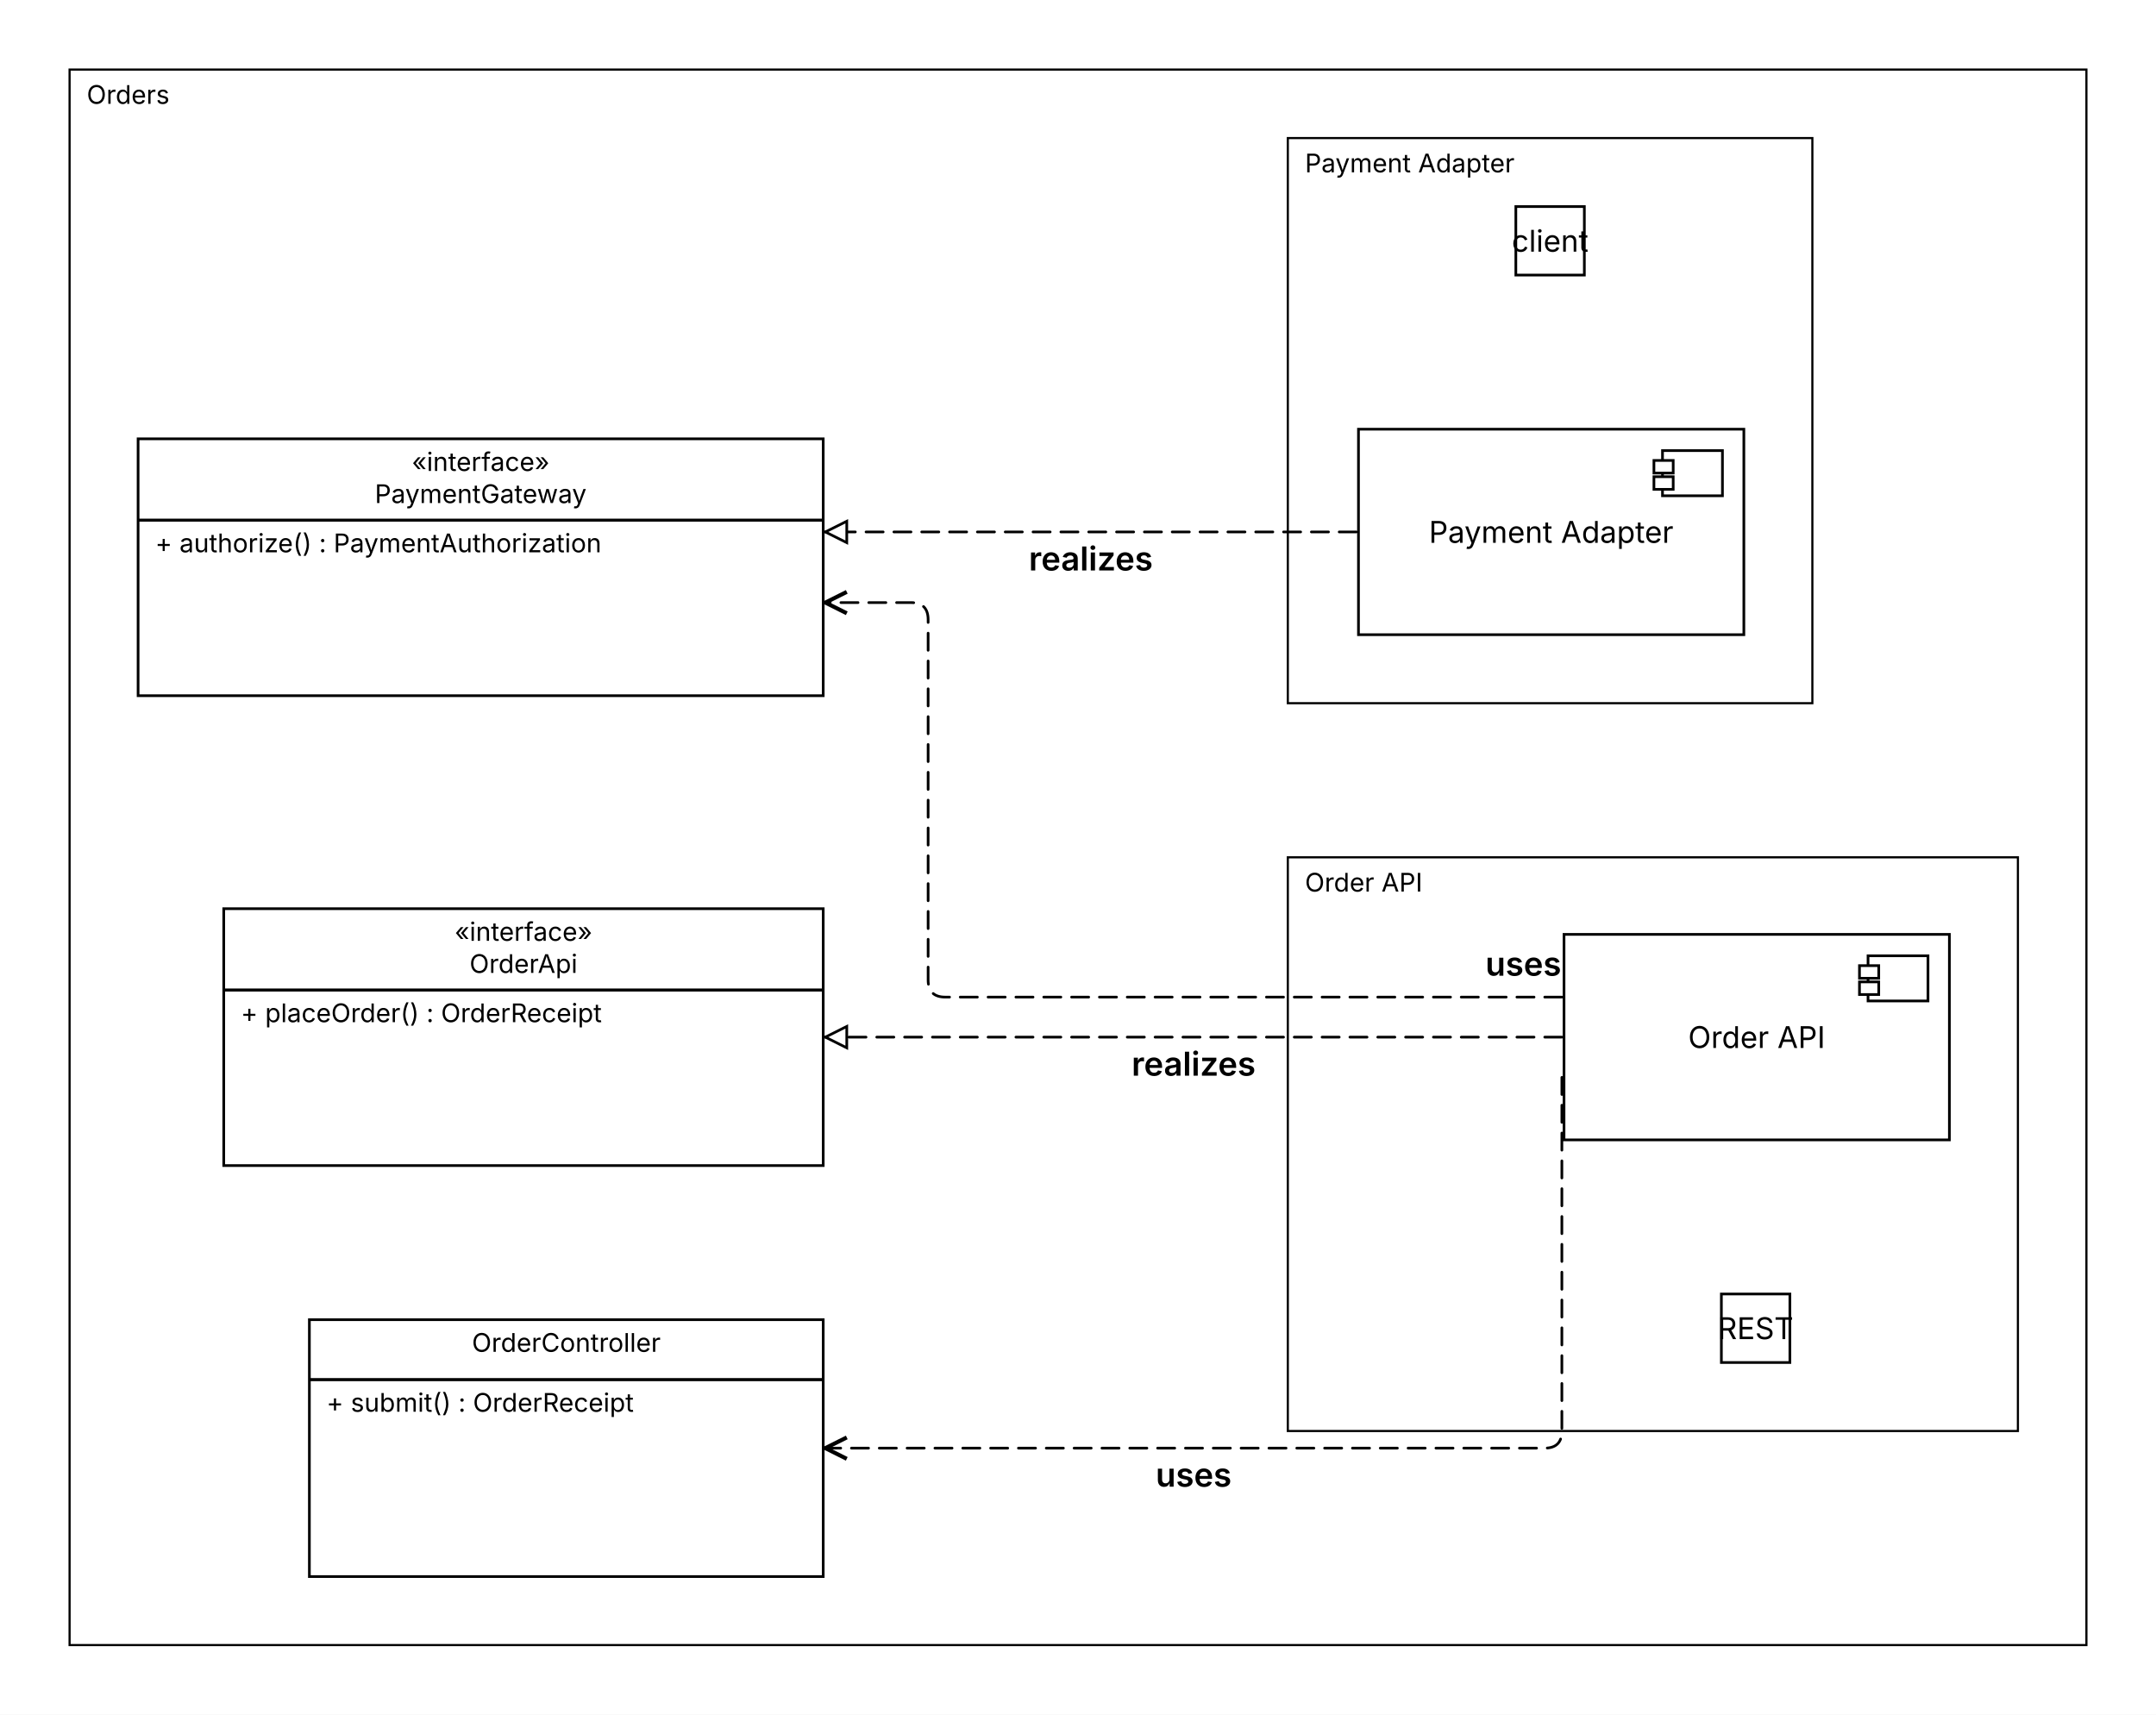
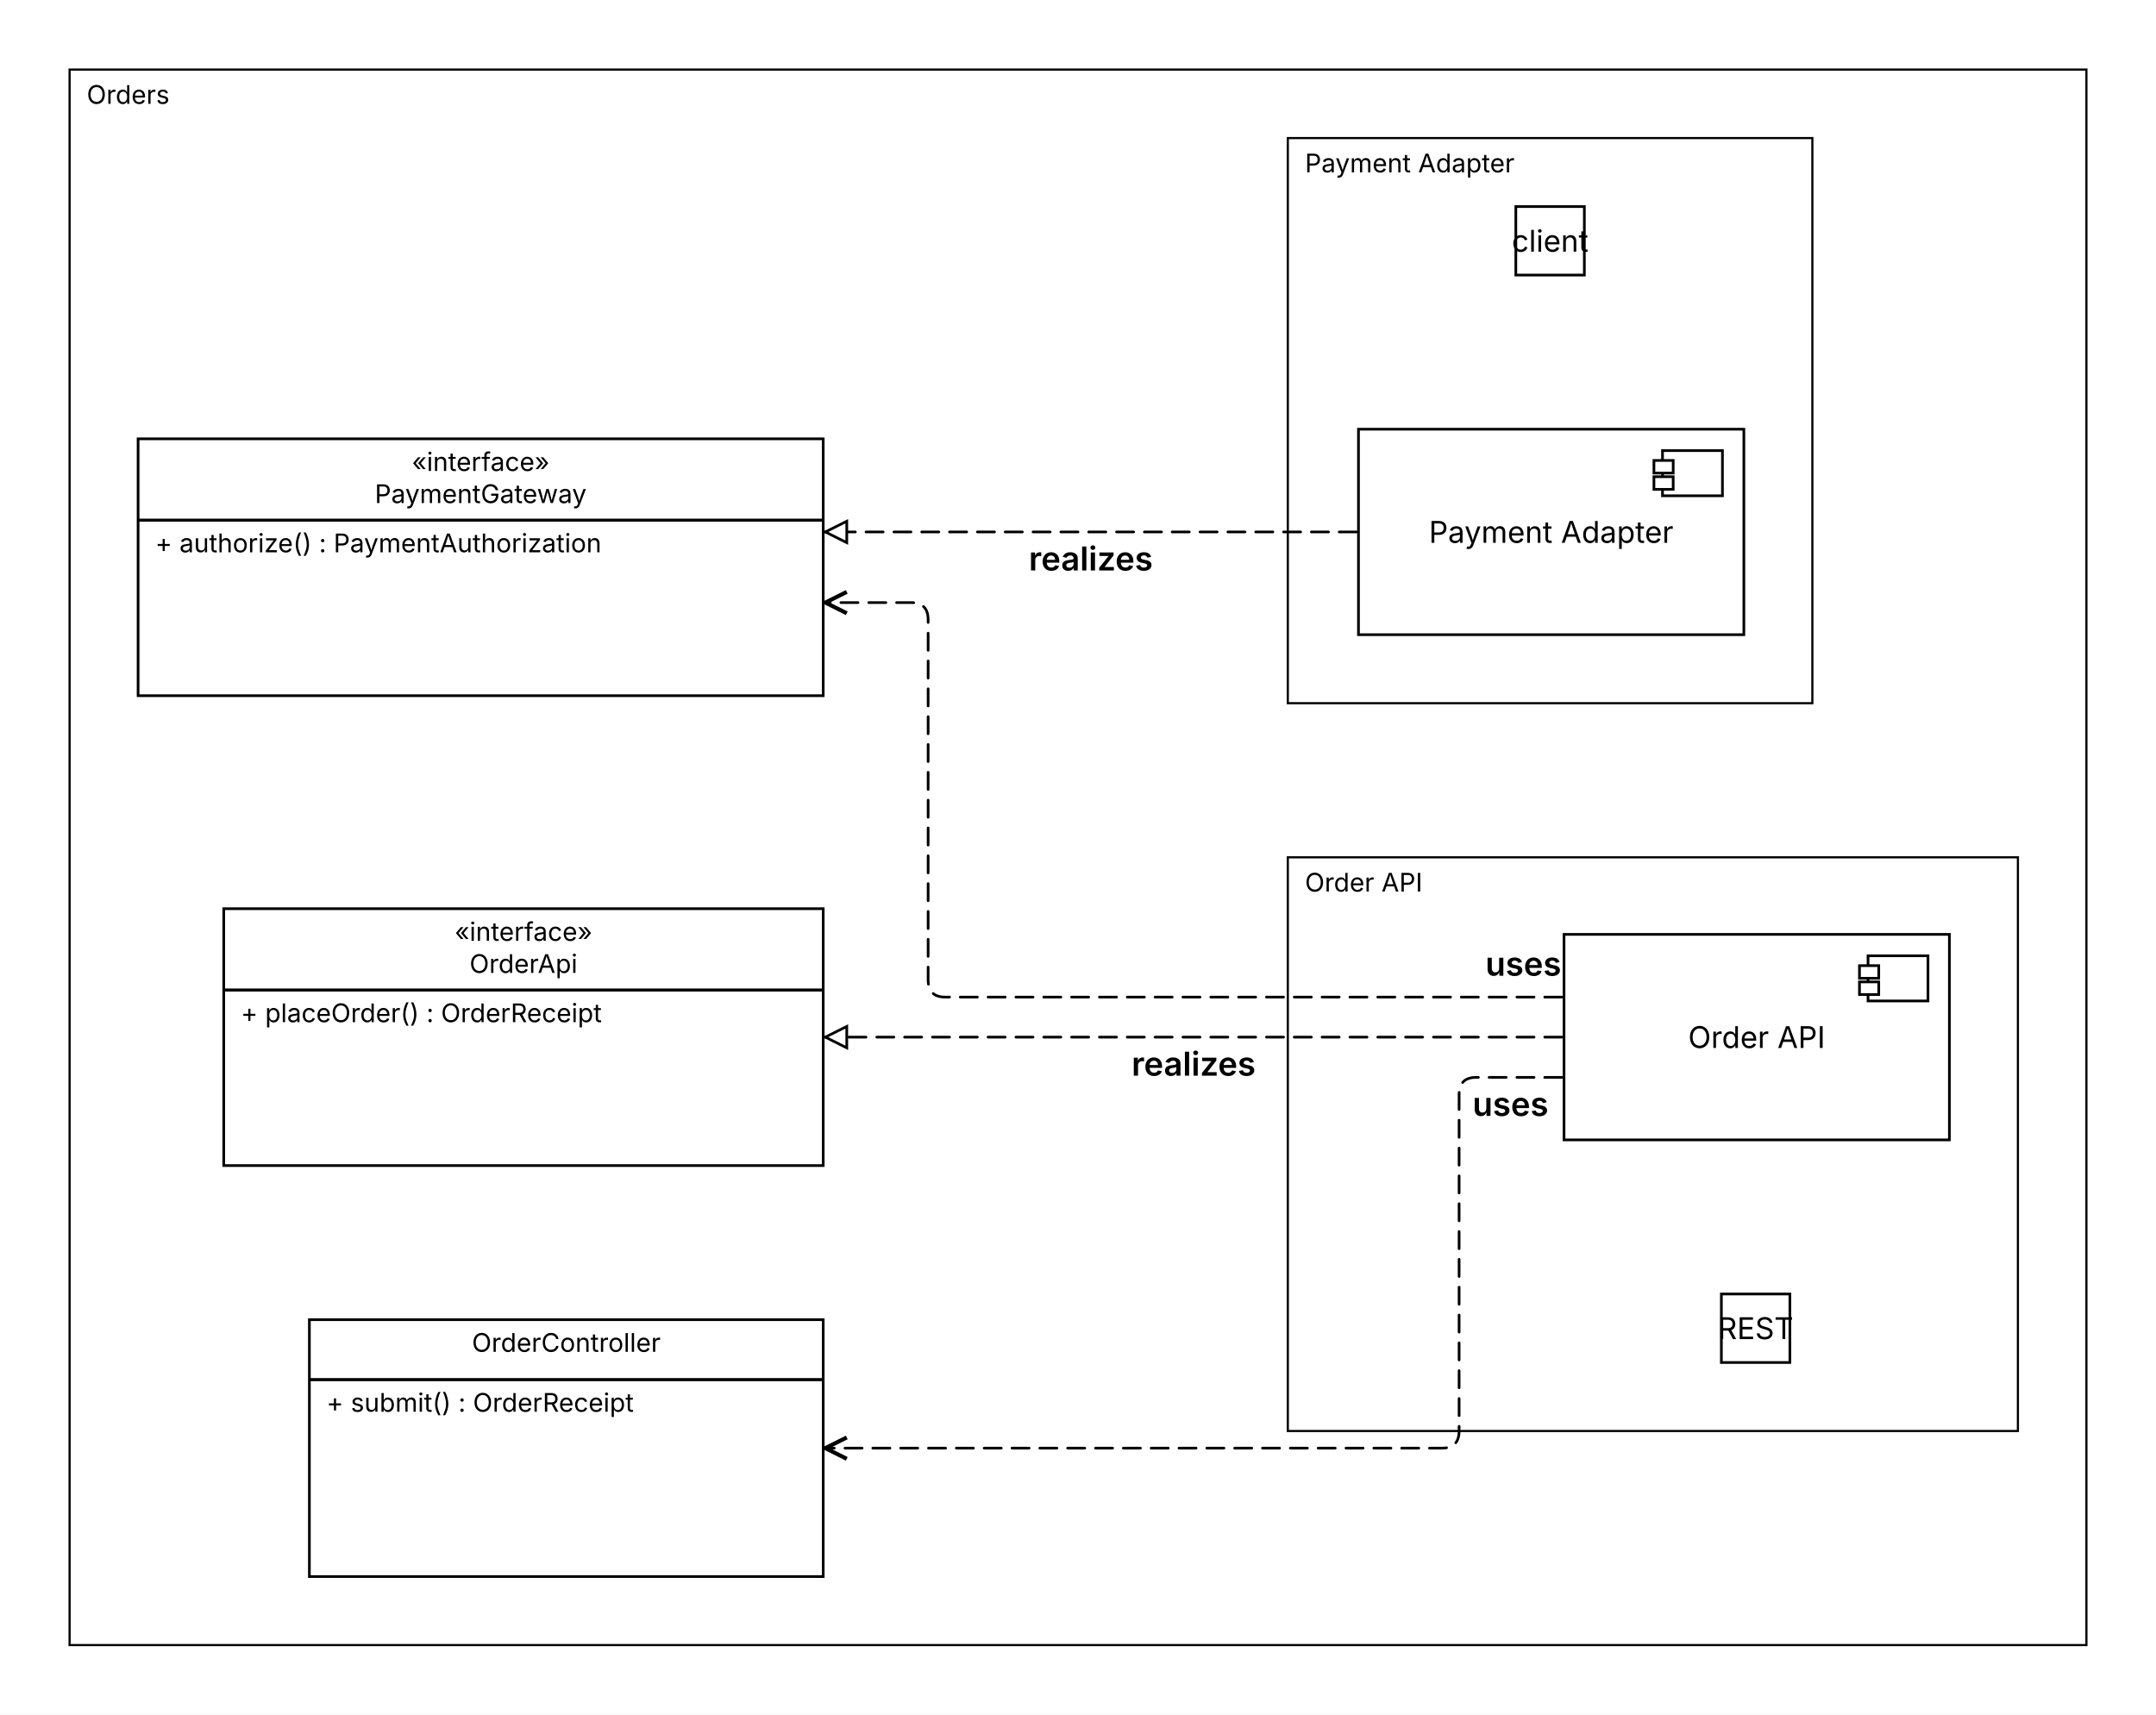
<svg xmlns="http://www.w3.org/2000/svg" role="img" width="1007" height="801" viewBox="-20.5 -20.5 1007.0 801.0">
  <rect x="-20.5" y="-20.5" width="1007.0" height="801.0" fill="#ffffff" />
  <g font-family="Inter, Arial, sans-serif" font-size="14">
    <g data-dediren-group-id="orders-package-boundary" data-dediren-group-type="Package" data-dediren-group-source-id="pkg-orders">
      <rect x="12.0" y="12.0" width="942.0" height="736.0" rx="0" fill="#ffffff" stroke="#000000" stroke-width="1" />
      <text x="20.0" y="28.0" fill="#000000" font-size="12">Orders</text>
    </g>
    <g data-dediren-group-id="order-api-boundary" data-dediren-group-type="Component" data-dediren-group-source-id="component-order-api">
      <rect x="581.0" y="380.0" width="341.0" height="268.0" rx="0" fill="#ffffff" stroke="#000000" stroke-width="1" />
      <text x="589.0" y="396.0" fill="#000000" font-size="12">Order API</text>
    </g>
    <g data-dediren-group-id="payment-adapter-boundary" data-dediren-group-type="Component" data-dediren-group-source-id="component-payment-adapter">
      <rect x="581.0" y="44.0" width="245.0" height="264.0" rx="0" fill="#ffffff" stroke="#000000" stroke-width="1" />
      <text x="589.0" y="60.0" fill="#000000" font-size="12">Payment Adapter</text>
    </g>
    <g data-dediren-edge-id="order-api-realizes-order-api">
      <marker id="marker-end-order-api-realizes-order-api" data-dediren-edge-marker-end="hollow_triangle" markerWidth="10" markerHeight="10" refX="9" refY="5" orient="auto">
        <path d="M 1 1 L 9 5 L 1 9 Z" fill="#ffffff" stroke="#000000" stroke-width="1" />
      </marker>
      <path d="M 709.0 464.0 L 365.0 464.0" fill="none" stroke="#000000" stroke-width="1.25" stroke-linecap="round" stroke-linejoin="round" stroke-dasharray="8 5" marker-end="url(#marker-end-order-api-realizes-order-api)" />
      <text x="537.0" y="482.0" text-anchor="middle" fill="none" font-size="15.4" font-weight="600" stroke="#ffffff" stroke-width="2">realizes</text>
      <text x="537.0" y="482.0" text-anchor="middle" fill="#000000" font-size="15.4" font-weight="600">realizes</text>
    </g>
    <g data-dediren-edge-id="order-api-uses-payment">
      <marker id="marker-end-order-api-uses-payment" data-dediren-edge-marker-end="open_arrow" markerWidth="10" markerHeight="10" refX="9" refY="5" orient="auto">
        <path d="M 1 1 L 9 5 L 1 9" fill="none" stroke="#000000" stroke-width="1.5" />
      </marker>
      <path d="M 709.0 445.3 L 421.0 445.3 Q 413.0 445.3 413.0 437.3 L 413.0 269.0 Q 413.0 261.0 405.0 261.0 L 365.0 261.0" fill="none" stroke="#000000" stroke-width="1.25" stroke-linecap="round" stroke-linejoin="round" stroke-dasharray="8 5" marker-end="url(#marker-end-order-api-uses-payment)" />
      <text x="691.0" y="435.3" text-anchor="middle" fill="none" font-size="15.4" font-weight="600" stroke="#ffffff" stroke-width="2">uses</text>
      <text x="691.0" y="435.3" text-anchor="middle" fill="#000000" font-size="15.4" font-weight="600">uses</text>
    </g>
    <g data-dediren-edge-id="payment-adapter-realizes-gateway">
      <marker id="marker-end-payment-adapter-realizes-gateway" data-dediren-edge-marker-end="hollow_triangle" markerWidth="10" markerHeight="10" refX="9" refY="5" orient="auto">
        <path d="M 1 1 L 9 5 L 1 9 Z" fill="#ffffff" stroke="#000000" stroke-width="1" />
      </marker>
      <path d="M 613.0 228.0 L 365.0 228.0" fill="none" stroke="#000000" stroke-width="1.25" stroke-linecap="round" stroke-linejoin="round" stroke-dasharray="8 5" marker-end="url(#marker-end-payment-adapter-realizes-gateway)" />
      <text x="489.0" y="246.0" text-anchor="middle" fill="none" font-size="15.4" font-weight="600" stroke="#ffffff" stroke-width="2">realizes</text>
      <text x="489.0" y="246.0" text-anchor="middle" fill="#000000" font-size="15.4" font-weight="600">realizes</text>
    </g>
    <g data-dediren-edge-id="order-api-depends-controller">
      <marker id="marker-end-order-api-depends-controller" data-dediren-edge-marker-end="open_arrow" markerWidth="10" markerHeight="10" refX="9" refY="5" orient="auto">
        <path d="M 1 1 L 9 5 L 1 9" fill="none" stroke="#000000" stroke-width="1.5" />
      </marker>
-       <path d="M 709.0 482.8 L 709.0 648.0 Q 709.0 656.0 701.0 656.0 L 365.0 656.0" fill="none" stroke="#000000" stroke-width="1.25" stroke-linecap="round" stroke-linejoin="round" stroke-dasharray="8 5" marker-end="url(#marker-end-order-api-depends-controller)" />
-       <text x="537.0" y="674.0" text-anchor="middle" fill="none" font-size="15.4" font-weight="600" stroke="#ffffff" stroke-width="2">uses</text>
-       <text x="537.0" y="674.0" text-anchor="middle" fill="#000000" font-size="15.4" font-weight="600">uses</text>
+       <path d="M 709.0 482.8 L 669.0 482.8 Q 661.0 482.8 661.0 490.8 L 661.0 648.0 Q 661.0 656.0 653.0 656.0 L 365.0 656.0" fill="none" stroke="#000000" stroke-width="1.25" stroke-linecap="round" stroke-linejoin="round" stroke-dasharray="8 5" marker-end="url(#marker-end-order-api-depends-controller)" />
+       <text x="685.0" y="500.8" text-anchor="middle" fill="none" font-size="15.4" font-weight="600" stroke="#ffffff" stroke-width="2">uses</text>
+       <text x="685.0" y="500.8" text-anchor="middle" fill="#000000" font-size="15.4" font-weight="600">uses</text>
    </g>
    <g data-dediren-node-id="component-order-api">
      <rect data-dediren-node-shape="uml_component" x="710.0" y="416.0" width="180.0" height="96.0" rx="0" fill="#ffffff" stroke="#000000" stroke-width="1.25" />
      <g data-dediren-node-decorator="uml_component">
        <rect x="852.0" y="426.0" width="28.0" height="21.1" fill="#ffffff" stroke="#000000" stroke-width="1.25" />
        <rect x="848.0" y="430.6" width="9.0" height="5.9" fill="#ffffff" stroke="#000000" stroke-width="1.25" />
        <rect x="848.0" y="438.2" width="9.0" height="5.9" fill="#ffffff" stroke="#000000" stroke-width="1.25" />
      </g>
      <text x="800.0" y="464.0" text-anchor="middle" dominant-baseline="middle" fill="#000000" font-size="14.0" textLength="62.2" lengthAdjust="spacing">Order API</text>
    </g>
    <g data-dediren-node-id="port-rest-api">
      <rect data-dediren-node-shape="uml_port" x="783.5" y="584.0" width="32.0" height="32.0" rx="0" fill="#ffffff" stroke="#000000" stroke-width="1.25" />
      <g data-dediren-node-decorator="uml_port" />
      <text x="799.5" y="600.0" text-anchor="middle" dominant-baseline="middle" fill="#000000" font-size="14.0" textLength="37.3" lengthAdjust="spacing">REST</text>
    </g>
    <g data-dediren-node-id="component-payment-adapter">
      <rect data-dediren-node-shape="uml_component" x="614.0" y="180.0" width="180.0" height="96.0" rx="0" fill="#ffffff" stroke="#000000" stroke-width="1.25" />
      <g data-dediren-node-decorator="uml_component">
        <rect x="756.0" y="190.0" width="28.0" height="21.1" fill="#ffffff" stroke="#000000" stroke-width="1.25" />
        <rect x="752.0" y="194.6" width="9.0" height="5.9" fill="#ffffff" stroke="#000000" stroke-width="1.25" />
        <rect x="752.0" y="202.2" width="9.0" height="5.9" fill="#ffffff" stroke="#000000" stroke-width="1.25" />
      </g>
      <text x="704.0" y="228.0" text-anchor="middle" dominant-baseline="middle" fill="#000000" font-size="14.0" textLength="108.1" lengthAdjust="spacing">Payment Adapter</text>
    </g>
    <g data-dediren-node-id="port-payment-client">
      <rect data-dediren-node-shape="uml_port" x="687.5" y="76.0" width="32.0" height="32.0" rx="0" fill="#ffffff" stroke="#000000" stroke-width="1.25" />
      <g data-dediren-node-decorator="uml_port" />
      <text x="703.5" y="92.0" text-anchor="middle" dominant-baseline="middle" fill="#000000" font-size="14.0" textLength="32.6" lengthAdjust="spacing">client</text>
    </g>
    <g data-dediren-node-id="interface-order-api">
      <rect data-dediren-node-shape="uml_interface" x="84.0" y="404.0" width="280.0" height="120.0" rx="0" fill="#ffffff" stroke="#000000" stroke-width="1.25" />
      <g data-dediren-node-decorator="uml_interface">
        <line x1="84.0" y1="442.0" x2="364.0" y2="442.0" stroke="#000000" stroke-width="1.25" />
        <line x1="84.0" y1="442.0" x2="364.0" y2="442.0" stroke="#000000" stroke-width="1.25" />
        <text x="224.0" y="419.0" text-anchor="middle" fill="#000000" font-size="12">«interface»</text>
        <text x="224.0" y="434.0" text-anchor="middle" fill="#000000" font-size="12">OrderApi</text>
        <text x="92.0" y="457.0" fill="#000000" font-size="12">+ placeOrder() : OrderReceipt</text>
      </g>
    </g>
    <g data-dediren-node-id="interface-payment-gateway">
      <rect data-dediren-node-shape="uml_interface" x="44.0" y="184.5" width="320.0" height="120.0" rx="0" fill="#ffffff" stroke="#000000" stroke-width="1.25" />
      <g data-dediren-node-decorator="uml_interface">
        <line x1="44.0" y1="222.5" x2="364.0" y2="222.5" stroke="#000000" stroke-width="1.25" />
        <line x1="44.0" y1="222.5" x2="364.0" y2="222.5" stroke="#000000" stroke-width="1.25" />
        <text x="204.0" y="199.5" text-anchor="middle" fill="#000000" font-size="12">«interface»</text>
        <text x="204.0" y="214.5" text-anchor="middle" fill="#000000" font-size="12">PaymentGateway</text>
        <text x="52.0" y="237.5" fill="#000000" font-size="12">+ authorize() : PaymentAuthorization</text>
      </g>
    </g>
    <g data-dediren-node-id="class-order-controller">
      <rect data-dediren-node-shape="uml_class" x="124.0" y="596.0" width="240.0" height="120.0" rx="0" fill="#ffffff" stroke="#000000" stroke-width="1.25" />
      <g data-dediren-node-decorator="uml_class">
        <line x1="124.0" y1="624.0" x2="364.0" y2="624.0" stroke="#000000" stroke-width="1.25" />
        <line x1="124.0" y1="624.0" x2="364.0" y2="624.0" stroke="#000000" stroke-width="1.25" />
        <text x="244.0" y="611.0" text-anchor="middle" fill="#000000" font-size="12">OrderController</text>
        <text x="132.0" y="639.0" fill="#000000" font-size="12">+ submit() : OrderReceipt</text>
      </g>
    </g>
  </g>
</svg>
